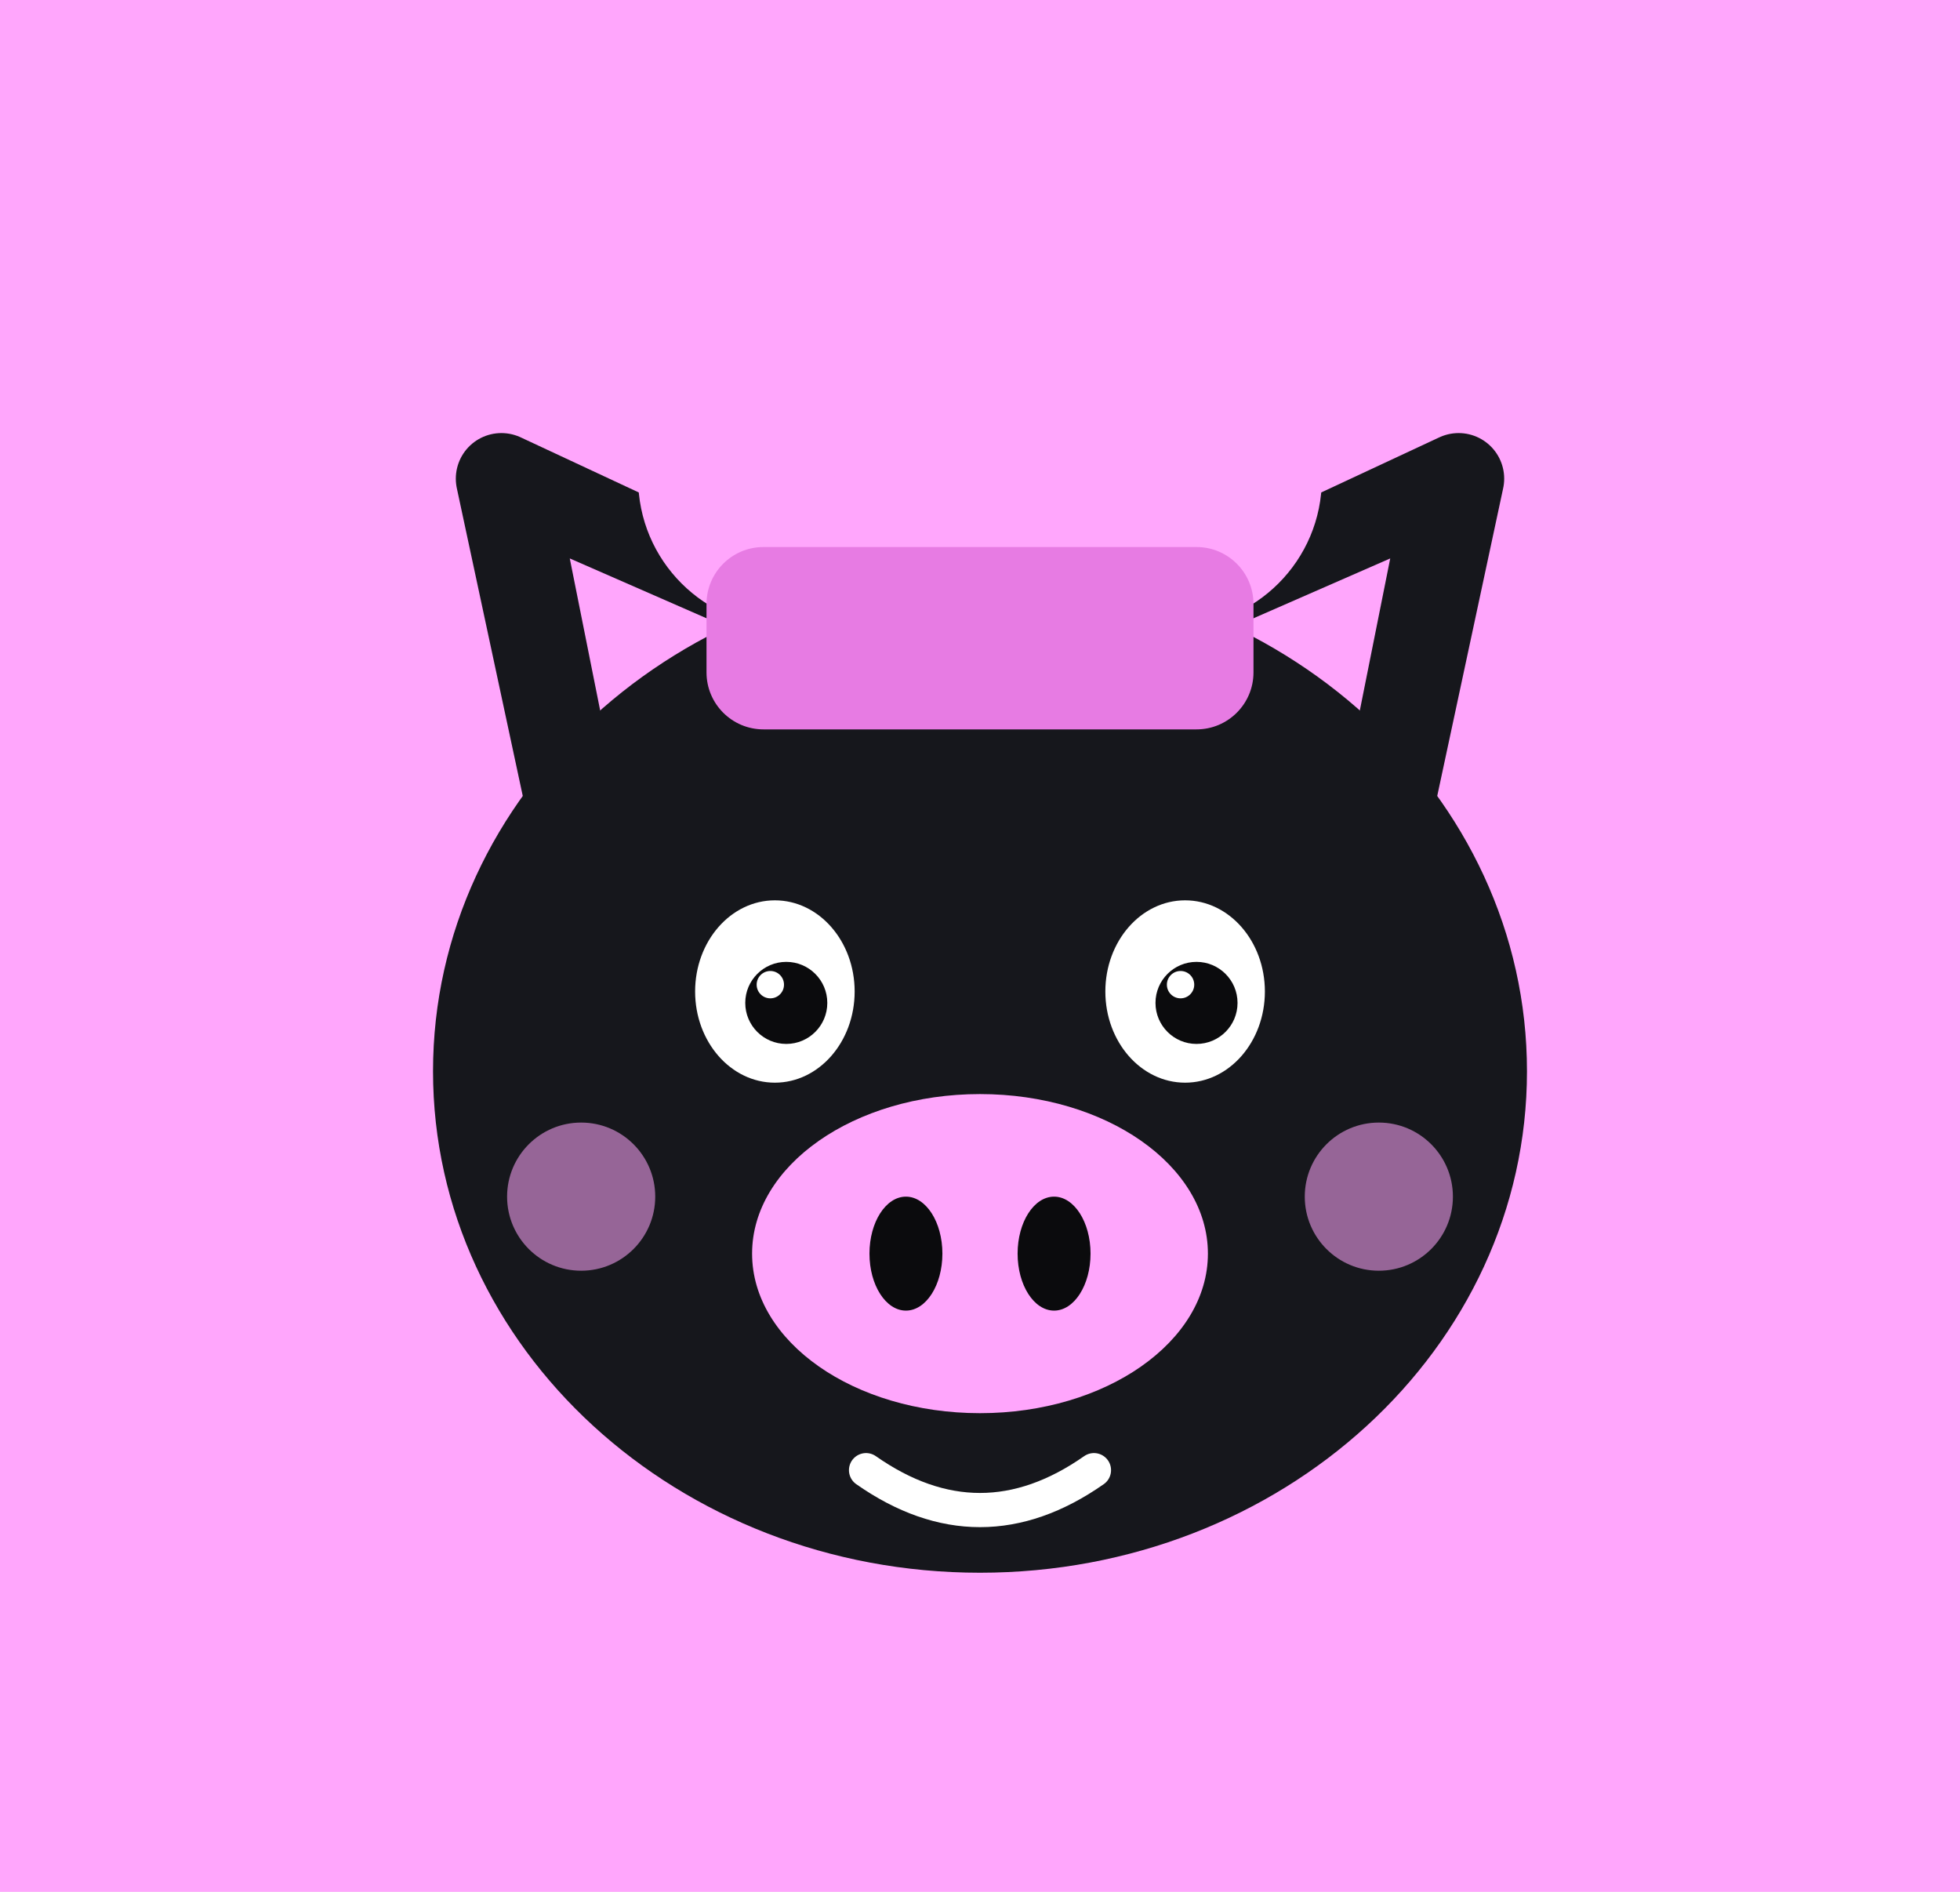
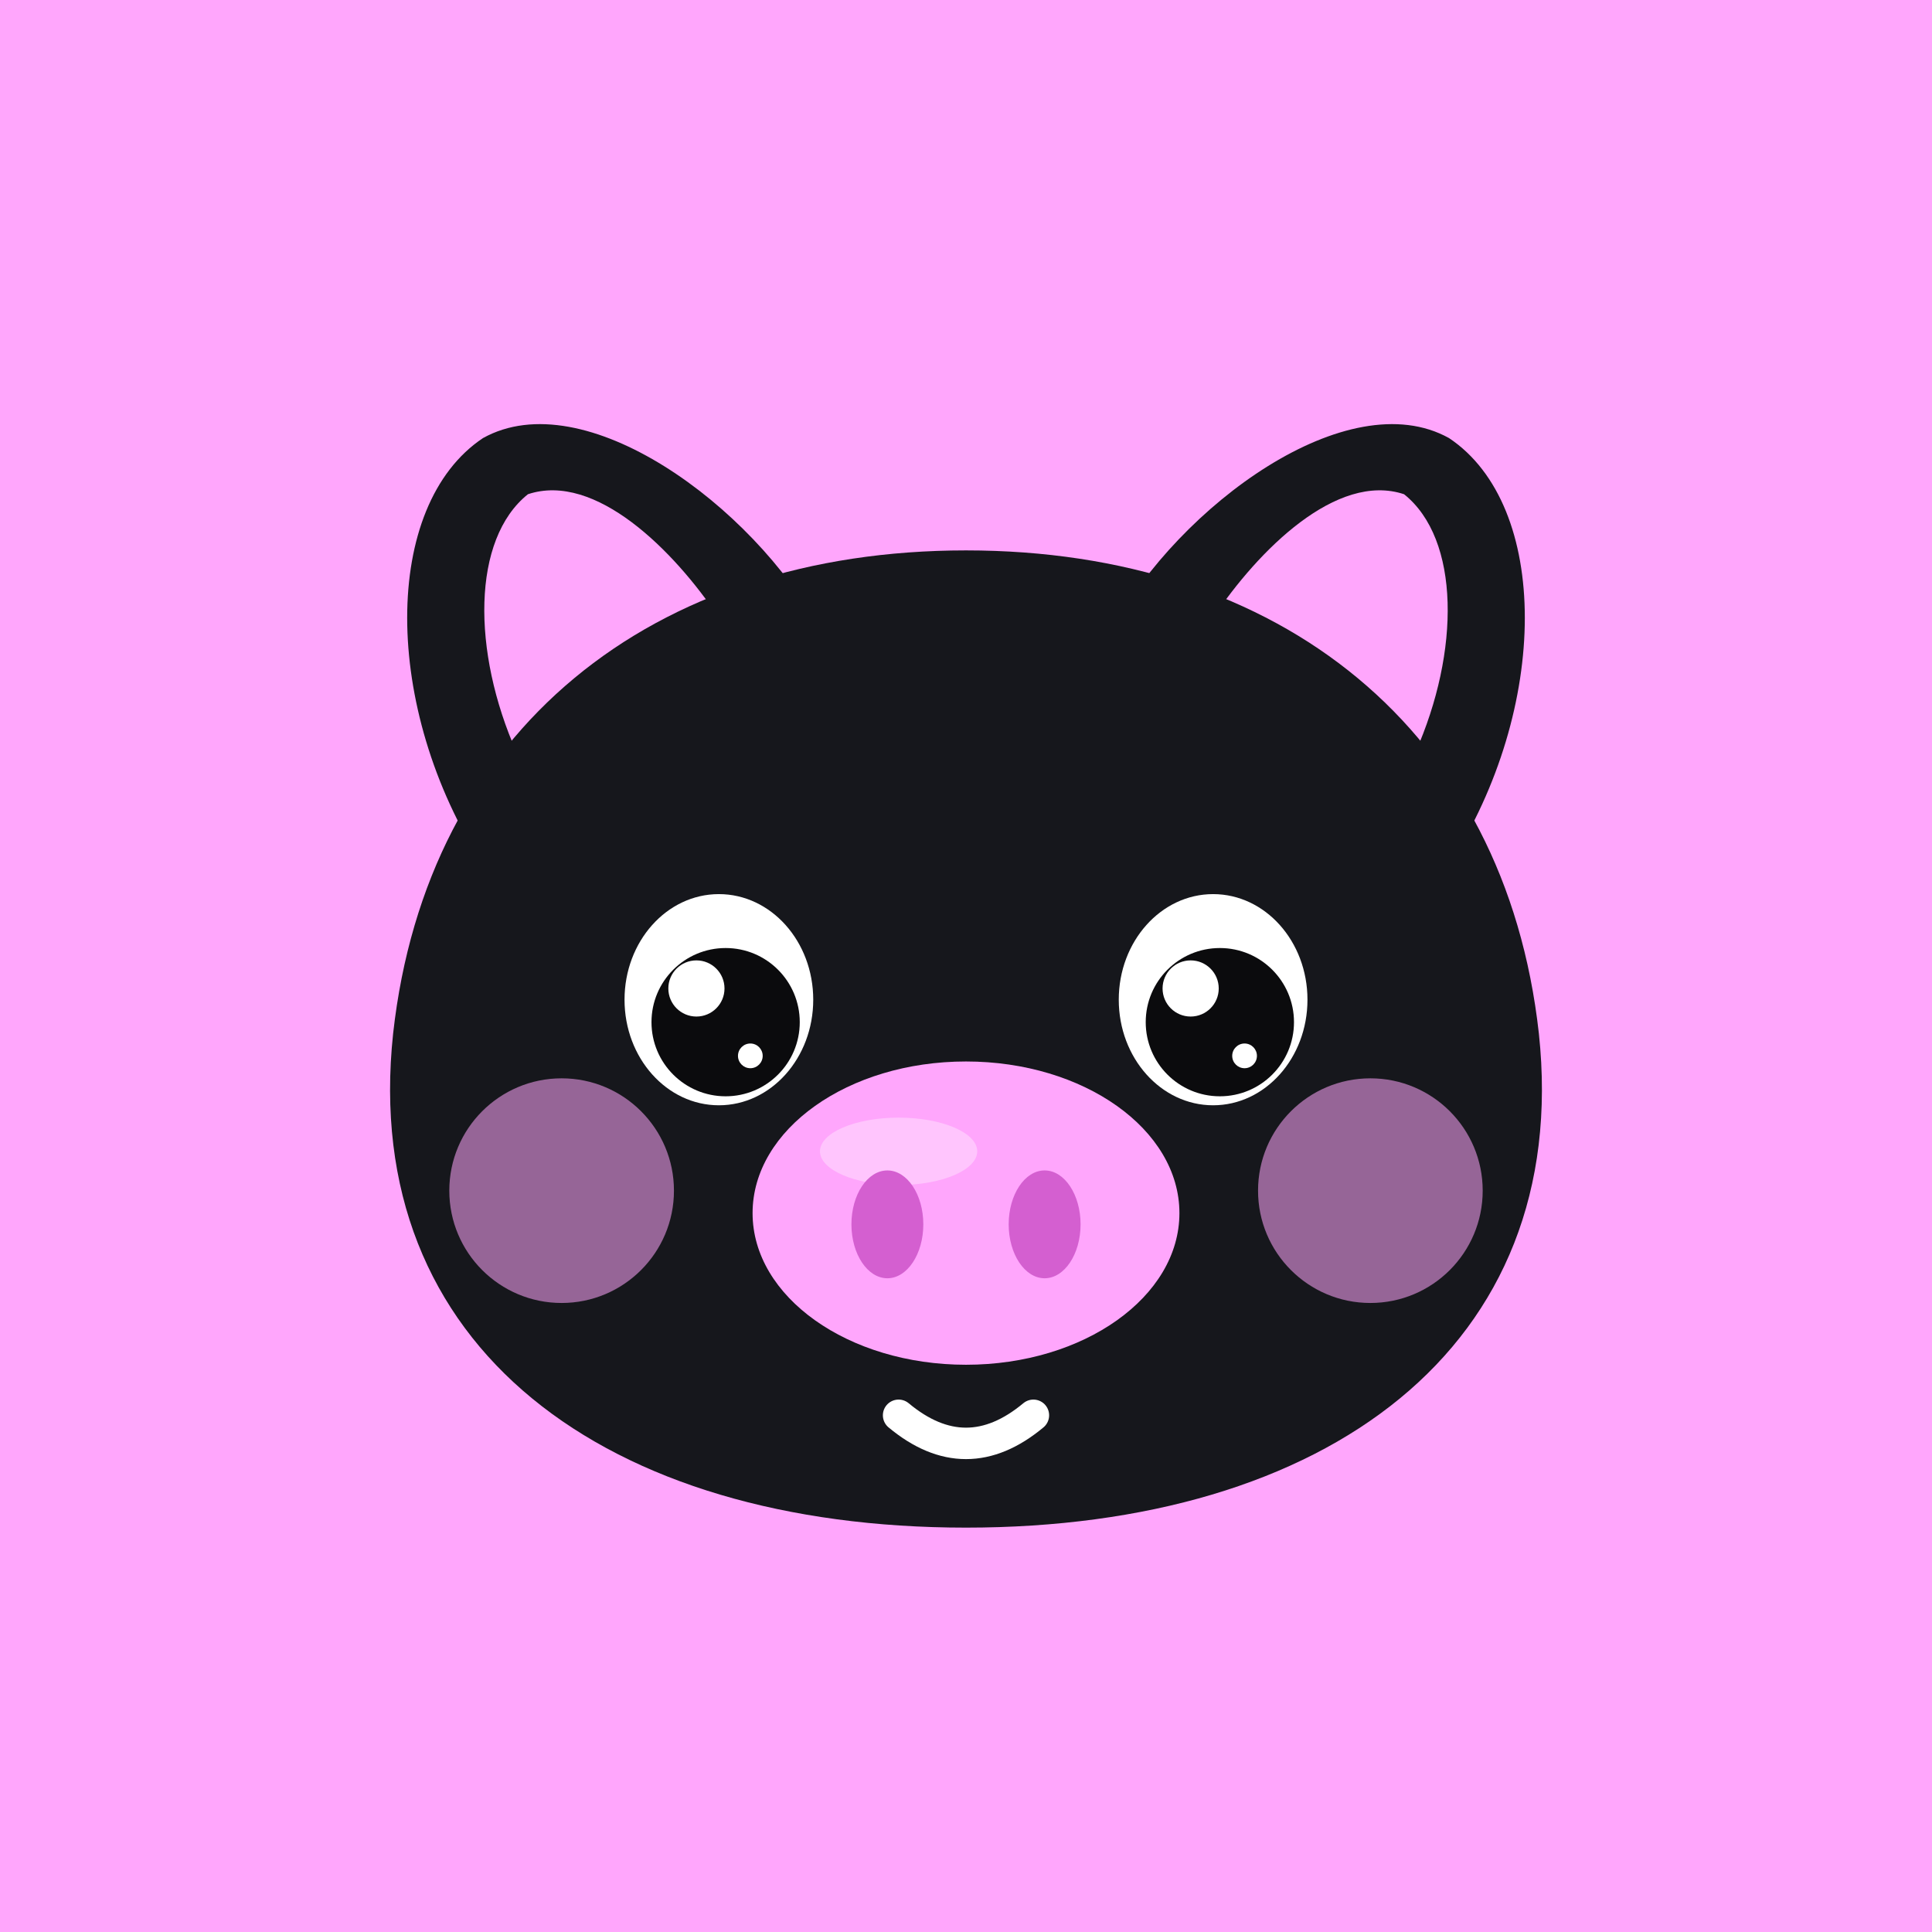
- <svg xmlns="http://www.w3.org/2000/svg" viewBox="-26 -34 172 166">
-   <rect x="-26" y="-34" width="172" height="166" fill="#FFA6FC" />
-   <path d="M24 36 L18 8 L48 22 Z" fill="#16171C" stroke="#16171C" stroke-width="8" stroke-linejoin="round" />
-   <path d="M96 36 L102 8 L72 22 Z" fill="#16171C" stroke="#16171C" stroke-width="8" stroke-linejoin="round" />
-   <path d="M27 30 L24 15 L40 22 Z" fill="#FFA6FC" />
-   <path d="M93 30 L96 15 L80 22 Z" fill="#FFA6FC" />
-   <ellipse cx="60" cy="60" rx="48" ry="44" fill="#16171C" />
-   <circle cx="25" cy="71" r="6.5" fill="#FFA6FC" opacity="0.55" />
-   <circle cx="95" cy="71" r="6.5" fill="#FFA6FC" opacity="0.55" />
-   <ellipse cx="42" cy="53" rx="7" ry="8" fill="#FFFFFF" />
-   <circle cx="43" cy="54" r="3.6" fill="#0B0B0D" />
-   <circle cx="41.6" cy="52.4" r="1.2" fill="#FFFFFF" />
-   <ellipse cx="78" cy="53" rx="7" ry="8" fill="#FFFFFF" />
-   <circle cx="79" cy="54" r="3.6" fill="#0B0B0D" />
-   <circle cx="77.6" cy="52.4" r="1.2" fill="#FFFFFF" />
-   <ellipse cx="60" cy="76" rx="20" ry="14" fill="#FFA6FC" />
-   <ellipse cx="53.5" cy="76" rx="3.2" ry="5" fill="#0B0B0D" />
-   <ellipse cx="66.5" cy="76" rx="3.2" ry="5" fill="#0B0B0D" />
-   <path d="M50 95 Q60 102 70 95" fill="none" stroke="#FFFFFF" stroke-width="3" stroke-linecap="round" />
-   <circle cx="43" cy="8" r="13" fill="#FFA6FC" />
-   <circle cx="77" cy="8" r="13" fill="#FFA6FC" />
-   <circle cx="60" cy="2" r="14" fill="#FFA6FC" />
-   <rect x="36" y="14" width="48" height="16" rx="5" fill="#E77BE3" />
+ <svg xmlns="http://www.w3.org/2000/svg" viewBox="-26 -30 172 172">
+   <rect x="-26" y="-30" width="172" height="172" fill="#FFA6FC" />
+   <path d="M17 47 C8 33 8 15 17 9 C26 4 41 15 47 26 C39 33 27 40 17 47 Z" fill="#16171C" />
+   <path d="M103 47 C112 33 112 15 103 9 C94 4 79 15 73 26 C81 33 93 40 103 47 Z" fill="#16171C" />
+   <path d="M20 37 C16 28 16 18 21 14 C27 12 34 19 38 25 C32 29 26 33 20 37 Z" fill="#FFA6FC" />
+   <path d="M100 37 C104 28 104 18 99 14 C93 12 86 19 82 25 C88 29 94 33 100 37 Z" fill="#FFA6FC" />
+   <path d="M60 19 C88 19 108 35 111 62 C114 90 92 106 60 106 C28 106 6 90 9 62 C12 35 32 19 60 19 Z" fill="#16171C" />
+   <ellipse cx="38" cy="59" rx="8.4" ry="9.4" fill="#FFFFFF" />
+   <circle cx="38.6" cy="61" r="6.6" fill="#0B0B0D" />
+   <circle cx="36" cy="58" r="2.5" fill="#FFFFFF" />
+   <circle cx="40.8" cy="64" r="1.1" fill="#FFFFFF" />
+   <ellipse cx="82" cy="59" rx="8.4" ry="9.4" fill="#FFFFFF" />
+   <circle cx="82.6" cy="61" r="6.6" fill="#0B0B0D" />
+   <circle cx="80" cy="58" r="2.5" fill="#FFFFFF" />
+   <circle cx="84.8" cy="64" r="1.1" fill="#FFFFFF" />
+   <circle cx="24" cy="76" r="10" fill="#FFA6FC" opacity="0.55" />
+   <circle cx="96" cy="76" r="10" fill="#FFA6FC" opacity="0.55" />
+   <ellipse cx="60" cy="78" rx="19" ry="13.5" fill="#FFA6FC" />
+   <ellipse cx="54" cy="72.5" rx="7" ry="3" fill="#FFFFFF" opacity="0.35" />
+   <ellipse cx="53" cy="79" rx="3.2" ry="4.8" fill="#D45FD0" />
+   <ellipse cx="67" cy="79" rx="3.2" ry="4.8" fill="#D45FD0" />
+   <path d="M54 96 Q60 101 66 96" fill="none" stroke="#FFFFFF" stroke-width="2.8" stroke-linecap="round" />
</svg>
